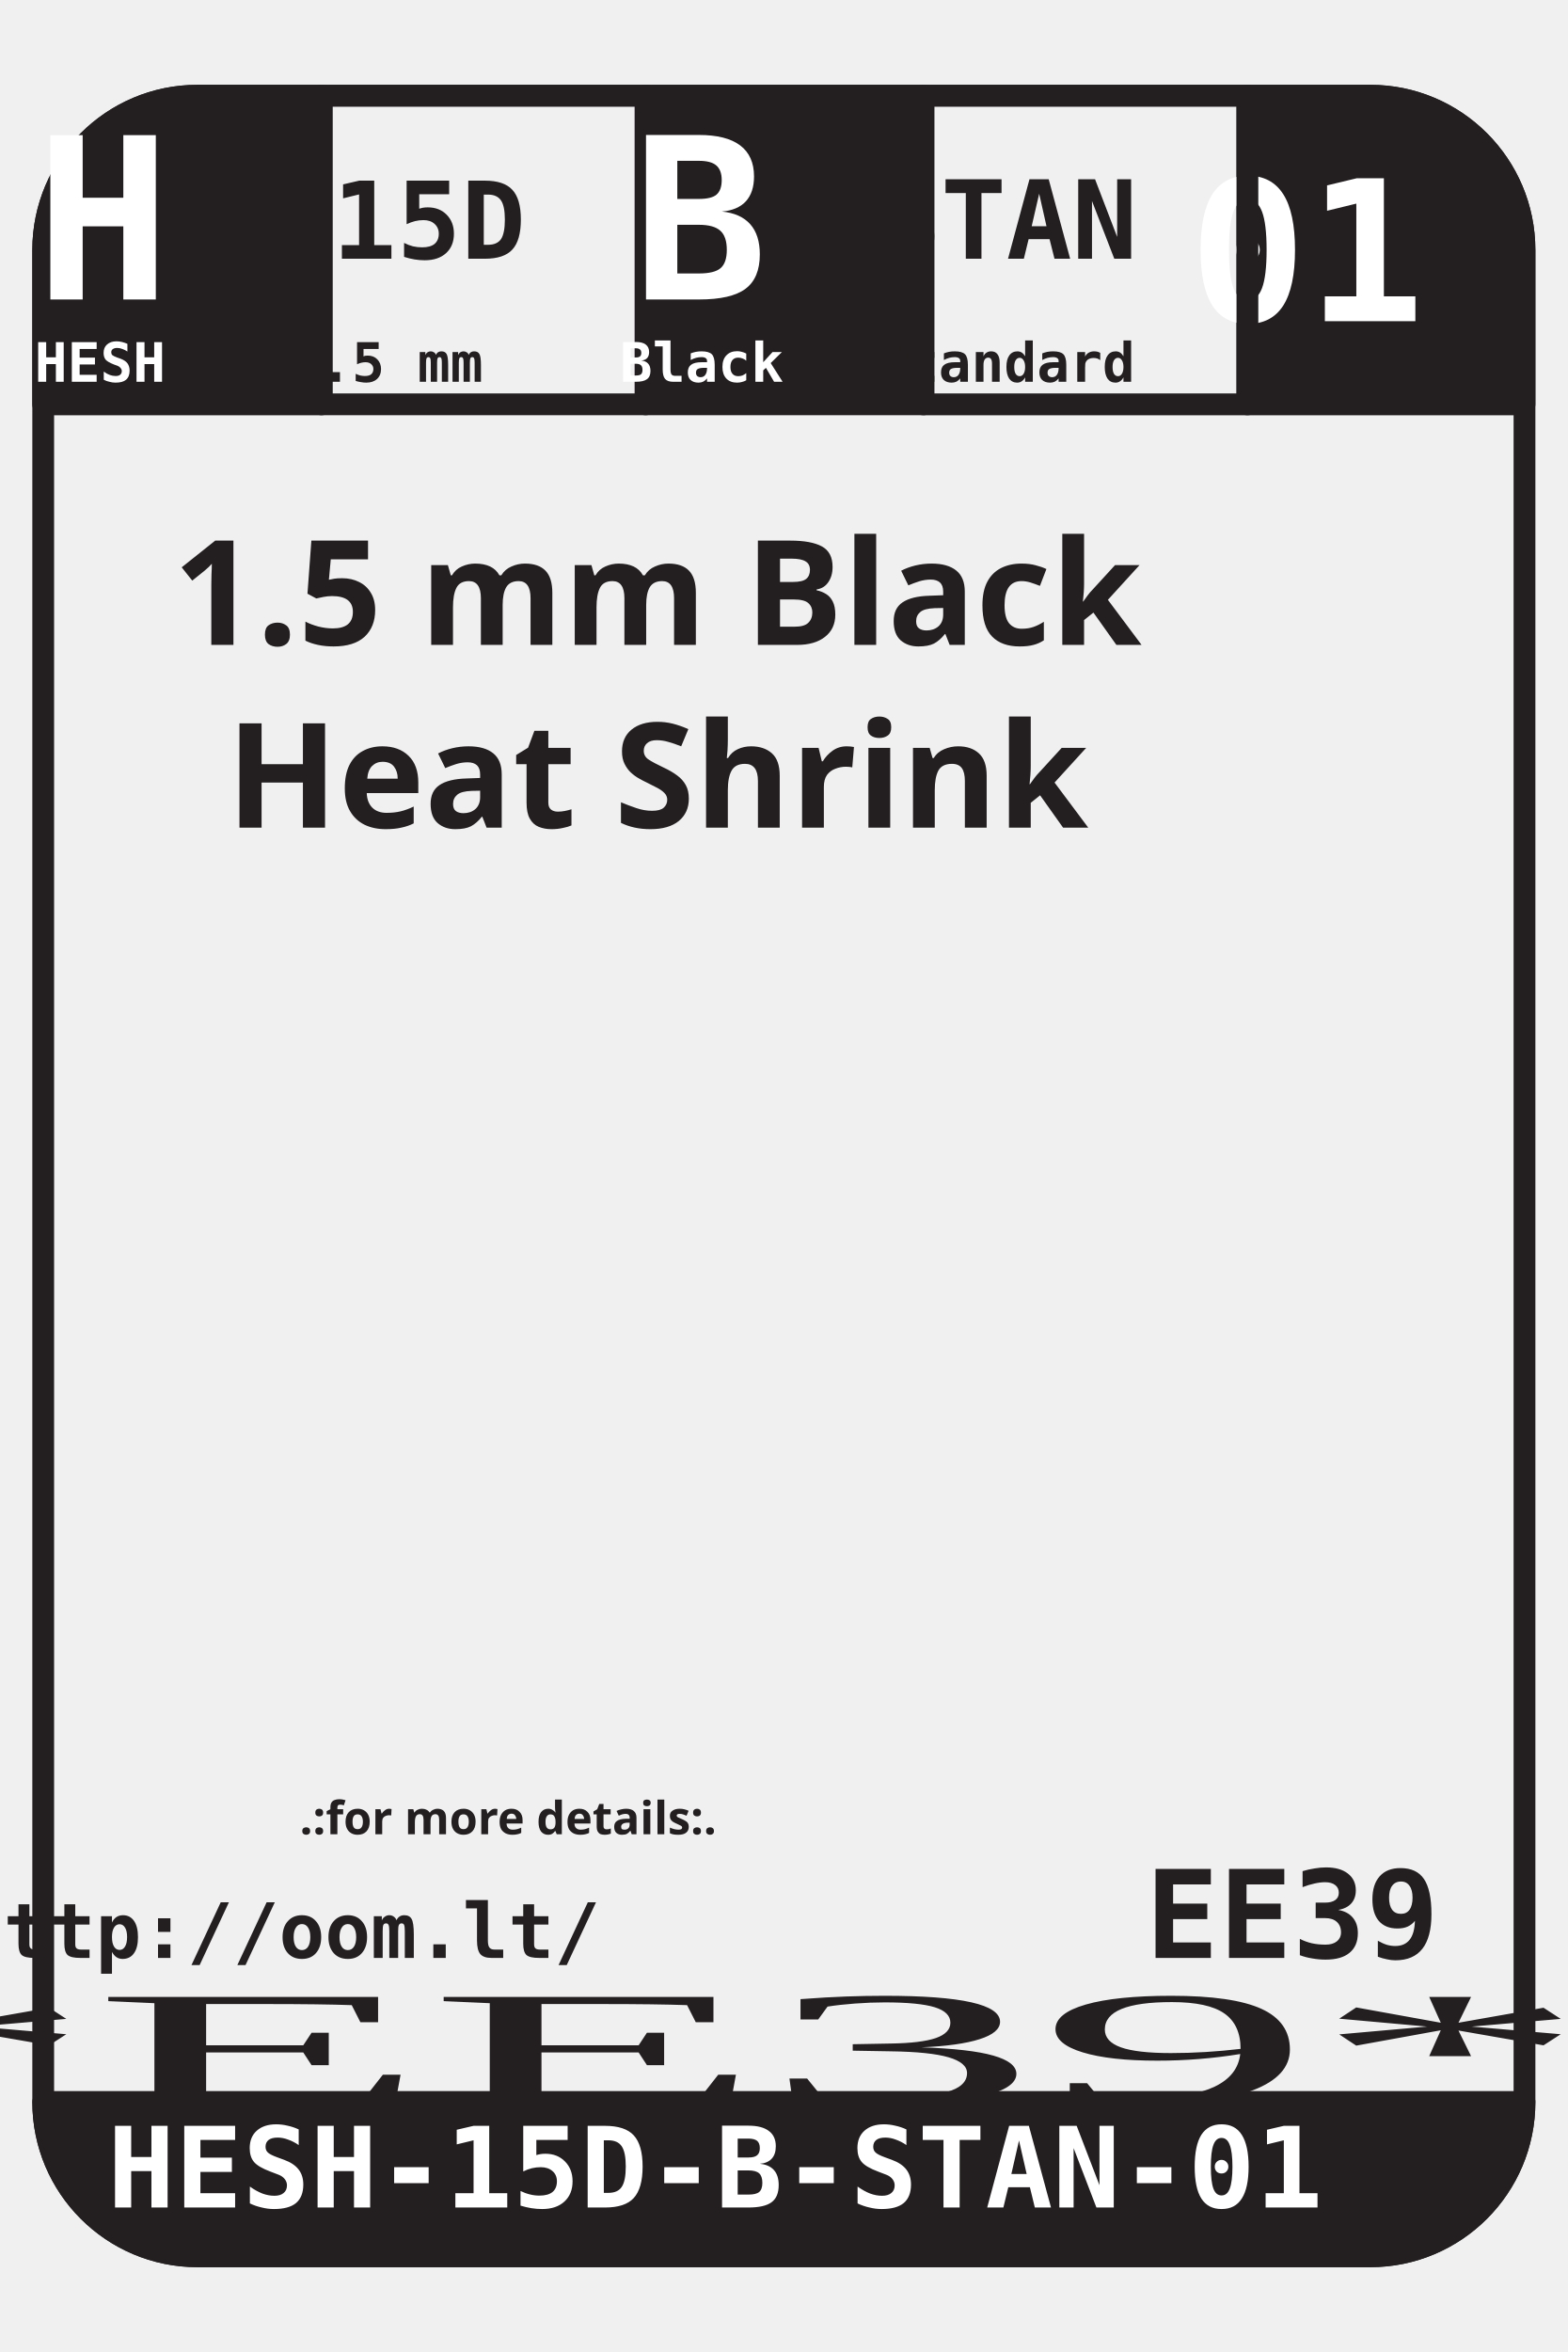
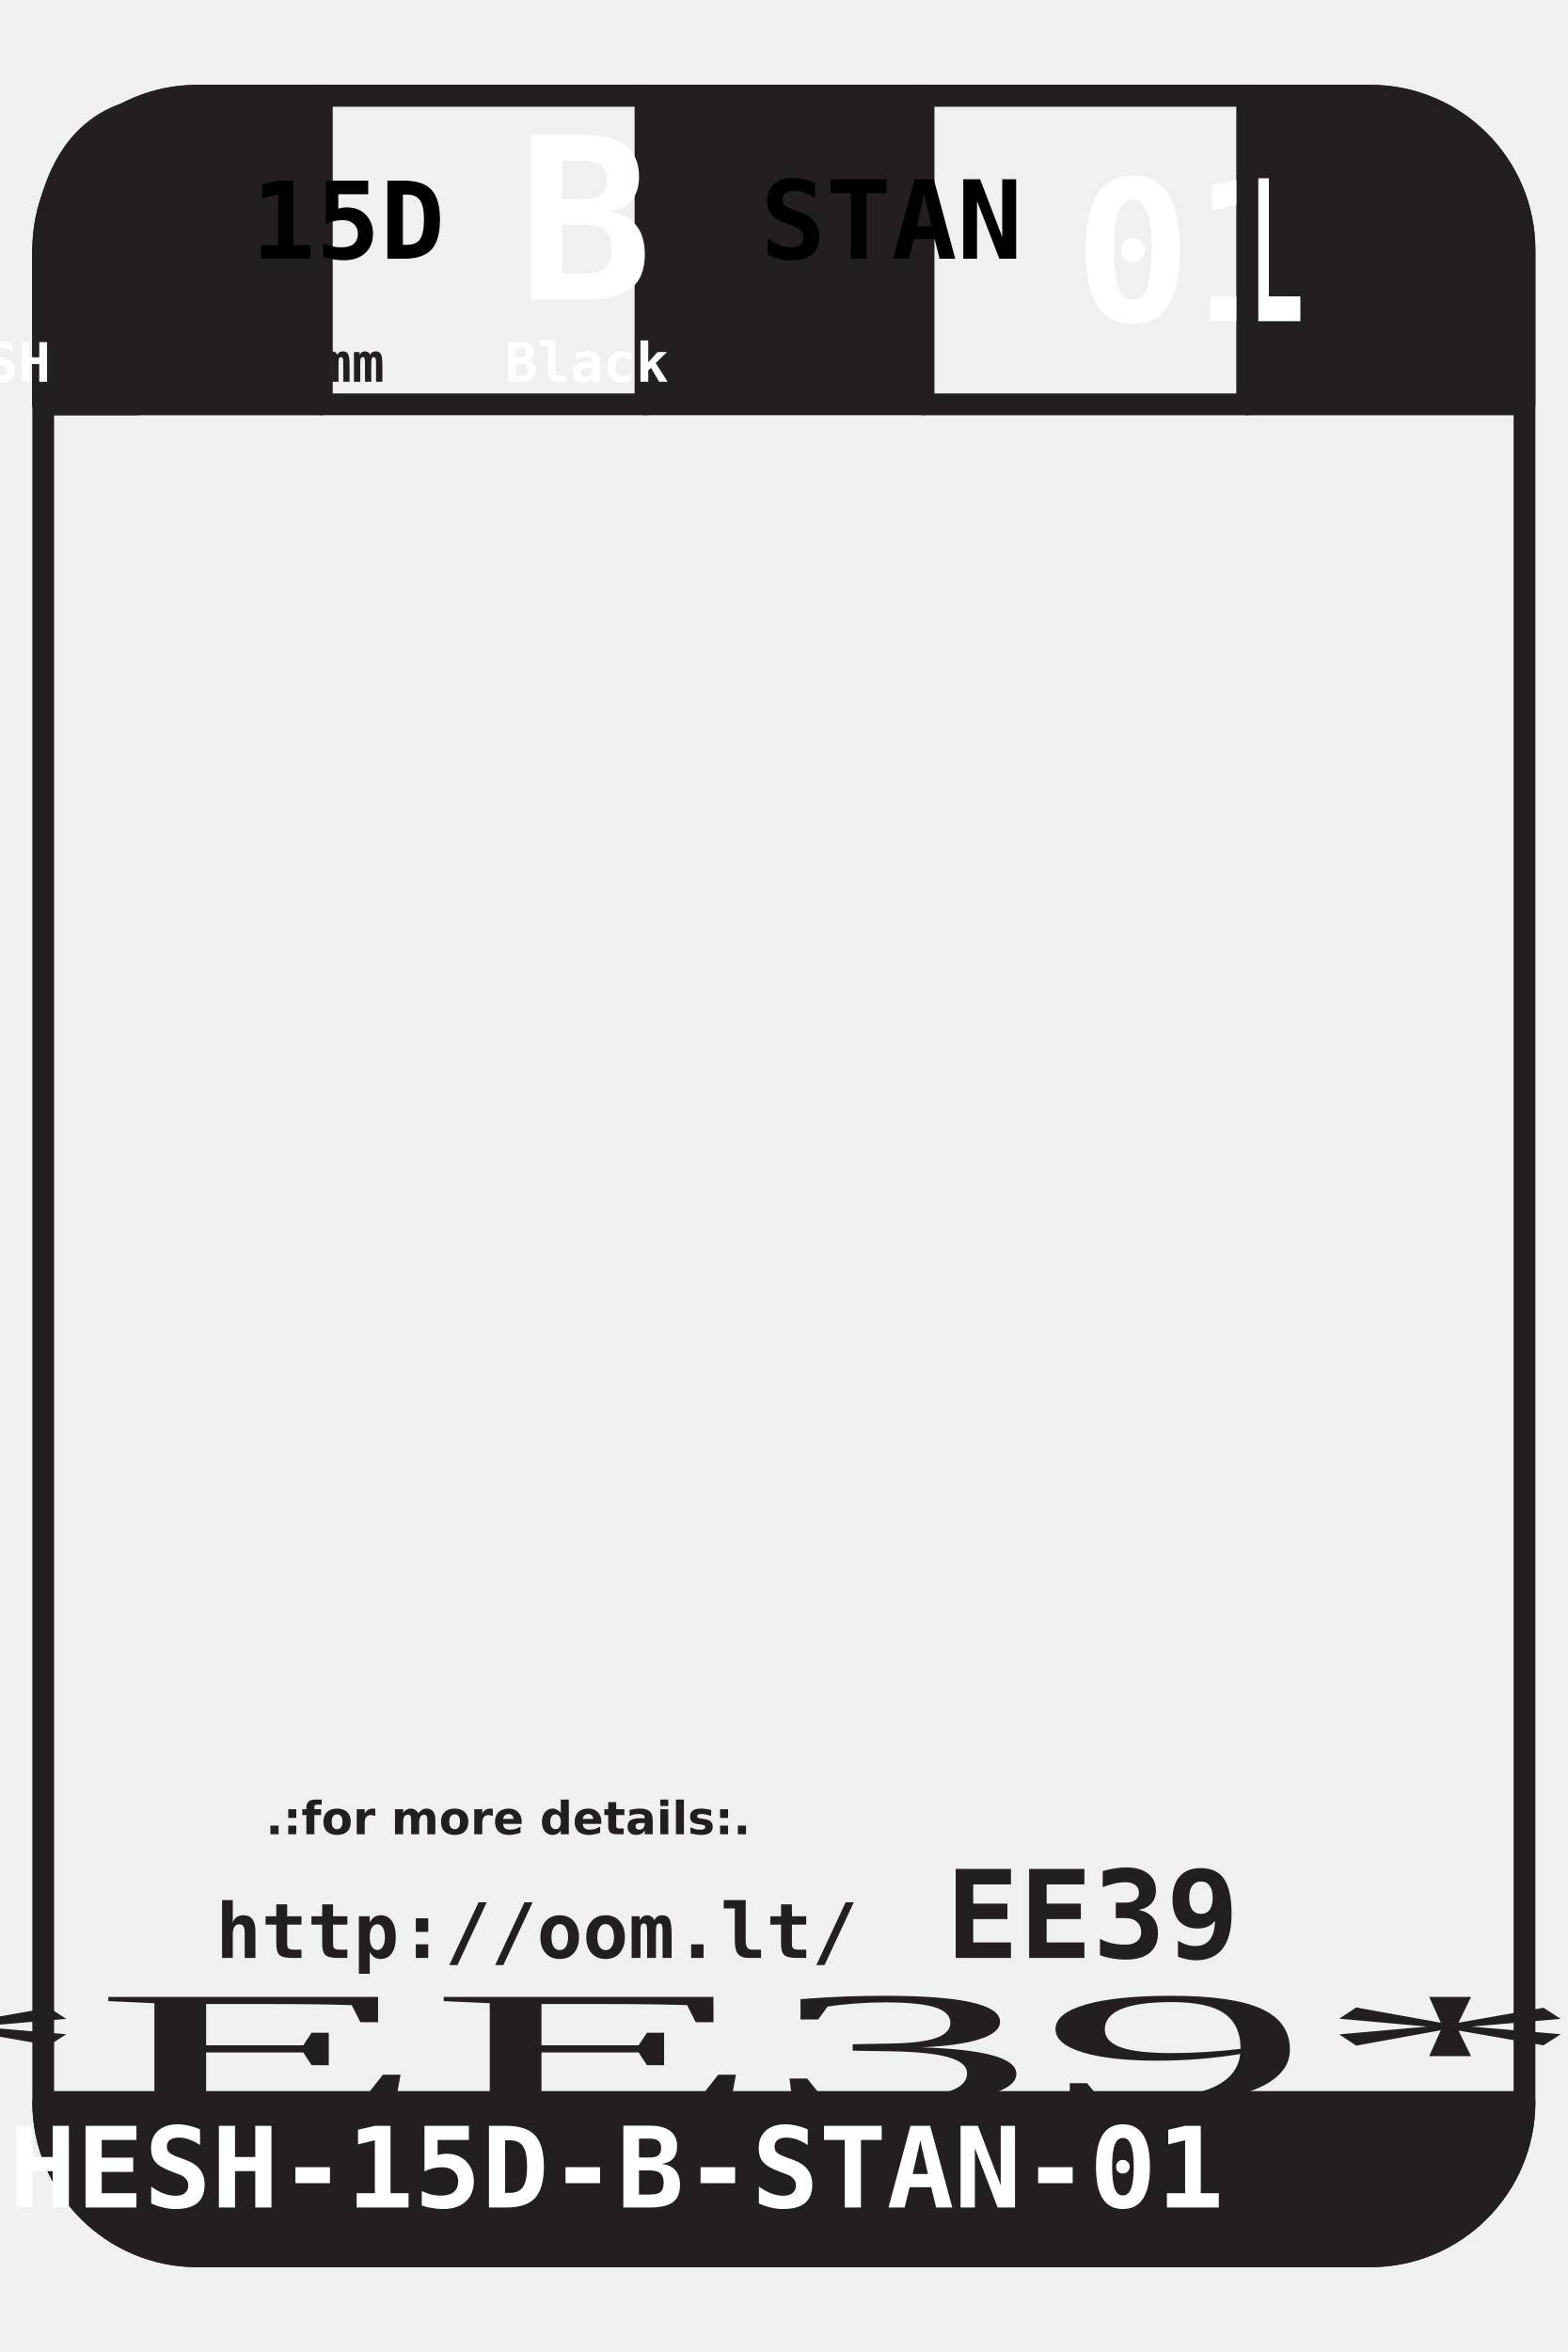
- <svg xmlns="http://www.w3.org/2000/svg" xmlns:xlink="http://www.w3.org/1999/xlink" id="svg3419" version="1.1" width="180" height="270" xml:space="preserve">
+ <svg xmlns="http://www.w3.org/2000/svg" id="svg3419" version="1.1" width="180" height="270" xml:space="preserve">
  <defs id="defs3423" />
  <g id="g3427" transform="matrix(1.25,0,0,-1.25,0,270)">
    <path d="m 3.969,193.039 c 0,7.826 6.347,14.173 14.173,14.173 l 107.717,0 c 7.826,0 14.173,-6.347 14.173,-14.173 l 0,-170.079 c 0,-7.826 -6.347,-14.173 -14.173,-14.173 l -107.717,0 c -7.826,0 -14.173,6.347 -14.173,14.173 l 0,170.079 z" style="fill:none;stroke:#231f20;stroke-width:2;stroke-linecap:round;stroke-linejoin:round;stroke-miterlimit:22.926;stroke-opacity:1;stroke-dasharray:none" id="path3429" />
-     <text transform="scale(1,-1)" id="text3431" x="72.076" y="-163.586" style="text-align:center;text-anchor:middle">
-       <tspan style="font-size:12px;font-variant:normal;font-weight:bold;text-align:center;writing-mode:lr-tb;text-anchor:middle;fill:#231f20;fill-opacity:1;fill-rule:nonzero;stroke:none;font-family:Helvetica LT;-inkscape-font-specification:Helvetica LT Bold" x="72.076" y="-163.586" id="tspan3433" />
-       <tspan style="font-size:12px;font-variant:normal;font-weight:bold;text-align:center;writing-mode:lr-tb;text-anchor:middle;fill:#231f20;fill-opacity:1;fill-rule:nonzero;stroke:none;font-family:Helvetica LT;-inkscape-font-specification:Helvetica LT Bold" x="72.076" y="-148.586" id="tspan3435" />
-       <tspan style="font-size:12px;font-variant:normal;font-weight:bold;text-align:center;writing-mode:lr-tb;text-anchor:middle;fill:#231f20;fill-opacity:1;fill-rule:nonzero;stroke:none;font-family:Helvetica LT;-inkscape-font-specification:Helvetica LT Bold" x="72.076" y="-133.586" id="tspan3437" />
-     </text>
    <text transform="scale(1,-1)" id="text3439" x="71.998" y="-326.037" style="text-align:center;text-anchor:middle">
-       <tspan style="font-size:6px;font-variant:normal;font-weight:bold;text-align:center;writing-mode:lr-tb;text-anchor:middle;fill:#231f20;fill-opacity:1;fill-rule:nonzero;stroke:none;font-family:Helvetica LT;-inkscape-font-specification:Helvetica LT Bold" id="tspan3441" y="-326.037" x="71.998">%ooPartQty</tspan>
+       <tspan style="font-size:6px;font-variant:normal;font-weight:bold;text-align:center;writing-mode:lr-tb;text-anchor:middle;fill:#231f20;fill-opacity:1;fill-rule:nonzero;stroke:none;font-family:Helvetica LT;-inkscape-font-specification:Helvetica LT Bold" id="tspan3441" y="-326.037" x="71.998" />
    </text>
    <text transform="matrix(1,0,0,-1,54.1817,47.5475)" id="text3443" x="17.943" y="0" style="text-anchor:middle;text-align:center">
-       <tspan style="font-size:4.201px;font-variant:normal;font-weight:bold;writing-mode:lr-tb;fill:#231f20;fill-opacity:1;fill-rule:nonzero;stroke:none;font-family:Helvetica LT;-inkscape-font-specification:Helvetica LT Bold;text-anchor:middle;text-align:center" x="0" y="0" id="tspan3445">.:for more details:.</tspan>
+       <tspan style="font-size:4.201px;font-variant:normal;font-weight:bold;writing-mode:lr-tb;fill:#231f20;fill-opacity:1;fill-rule:nonzero;stroke:none;font-family:DejaVu Sans;-inkscape-font-specification:DejaVu Sans Bold;text-anchor:middle;text-align:center;font-style:normal;font-stretch:normal" x="0" y="0" id="tspan3445">.:for more details:.</tspan>
    </text>
-     <text transform="matrix(1,0,0,-1,33.1279,36.1913)" id="text3447" x="26.514" y="0" style="text-anchor:middle;text-align:center">
-       <tspan style="font-size:7.001px;font-variant:normal;font-weight:bold;writing-mode:lr-tb;fill:#231f20;fill-opacity:1;fill-rule:nonzero;stroke:none;font-family:Consolas;-inkscape-font-specification:Consolas Bold;text-anchor:middle;text-align:center" x="0" y="0" id="tspan3449">http://oom.lt/</tspan>
+     <text transform="scale(1,-1)" id="text3447" x="56.807" y="-36.191" style="text-align:center;text-anchor:middle">
+       <tspan style="font-size:7.001px;font-style:normal;font-variant:normal;font-weight:bold;font-stretch:normal;text-align:center;writing-mode:lr-tb;text-anchor:middle;fill:#231f20;fill-opacity:1;fill-rule:nonzero;stroke:none;font-family:DejaVu Sans Mono;-inkscape-font-specification:DejaVu Sans Mono Bold" x="56.807" y="-36.191" id="tspan3449">http://oom.lt/</tspan>
    </text>
    <text transform="scale(1,-1)" id="text3451" x="86.863" y="-36.191" style="text-align:start;text-anchor:start">
-       <tspan style="font-size:11.202px;font-variant:normal;font-weight:bold;text-align:start;writing-mode:lr-tb;text-anchor:start;fill:#231f20;fill-opacity:1;fill-rule:nonzero;stroke:none;font-family:Consolas;-inkscape-font-specification:Consolas Bold" x="105.222" y="-36.191" id="tspan3453">EE39</tspan>
+       <tspan style="font-size:11.202px;font-variant:normal;font-weight:bold;text-align:start;writing-mode:lr-tb;text-anchor:start;fill:#231f20;fill-opacity:1;fill-rule:nonzero;stroke:none;font-family:DejaVu Sans Mono;-inkscape-font-specification:DejaVu Sans Mono Bold;font-style:normal;font-stretch:normal" x="86.863" y="-36.191" id="tspan3453">EE39</tspan>
    </text>
    <text transform="matrix(1,0,0,-0.2937634,14.7144,22.9039)" id="text3455" x="57.305" y="0" style="text-align:center;text-anchor:middle">
      <tspan style="font-size:50.435px;font-variant:normal;font-weight:normal;text-align:center;writing-mode:lr-tb;text-anchor:middle;fill:#231f20;fill-opacity:1;fill-rule:nonzero;stroke:none;font-family:Free 3 of 9 Extended;-inkscape-font-specification:Free3of9Extended" x="57.305" y="0" id="tspan3457">*EE39*</tspan>
    </text>
    <path d="m 29.541,178.866 0,28.346 -11.4,0 c -7.826,0 -14.173,-6.347 -14.173,-14.173 l 0,-14.173 25.573,0 z" style="fill:#231f20;fill-opacity:1;fill-rule:evenodd;stroke:#231f20;stroke-width:2;stroke-linecap:round;stroke-linejoin:round;stroke-miterlimit:22.926;stroke-opacity:1;stroke-dasharray:none" id="path3593" />
    <path d="m 140.031,193.039 c 0,7.826 -6.347,14.173 -14.173,14.173 l -11.277,0 0,-28.346 25.451,0 0,14.173 z" style="fill:#231f20;fill-opacity:1;fill-rule:evenodd;stroke:#231f20;stroke-width:2;stroke-linecap:round;stroke-linejoin:round;stroke-miterlimit:22.926;stroke-opacity:1;stroke-dasharray:none" id="path3595" />
    <path d="m 59.305,207.213 25.512,0 0,-28.346 -25.512,0 0,28.346 z" style="fill:#231f20;fill-opacity:1;fill-rule:evenodd;stroke:#231f20;stroke-width:2;stroke-linecap:round;stroke-linejoin:round;stroke-miterlimit:22.926;stroke-opacity:1;stroke-dasharray:none" id="path3597" />
-     <text transform="scale(1,-1)" id="text3599" x="16.703" y="-180.937" style="text-align:center;text-anchor:middle;fill:#ffffff">
-       <tspan style="font-size:5px;font-variant:normal;font-weight:bold;text-align:center;writing-mode:lr-tb;text-anchor:middle;fill:#ffffff;fill-opacity:1;fill-rule:nonzero;stroke:none;font-family:Consolas;-inkscape-font-specification:Consolas Bold" x="16.703" y="-180.937" id="tspan3601">HESH</tspan>
-     </text>
-     <text transform="scale(1,-1)" id="text3603" x="127.539" y="-186.501" style="text-align:center;text-anchor:middle;fill:#ffffff">
-       <tspan style="font-size:18px;font-variant:normal;font-weight:bold;text-align:center;writing-mode:lr-tb;text-anchor:middle;fill:#ffffff;fill-opacity:1;fill-rule:nonzero;stroke:none;font-family:Consolas;-inkscape-font-specification:Consolas Bold" x="127.539" y="-186.501" id="tspan3605">01</tspan>
+     <text transform="scale(1,-1)" id="text3603" x="127.539" y="-186.501" style="font-style:normal;font-variant:normal;font-weight:bold;font-stretch:normal;text-align:center;text-anchor:middle;fill:#ffffff;font-family:DejaVu Sans Mono;-inkscape-font-specification:DejaVu Sans Mono Bold">
+       <tspan style="font-size:18px;font-style:normal;font-variant:normal;font-weight:bold;font-stretch:normal;text-align:center;writing-mode:lr-tb;text-anchor:middle;fill:#ffffff;fill-opacity:1;fill-rule:nonzero;stroke:none;font-family:DejaVu Sans Mono;-inkscape-font-specification:DejaVu Sans Mono Bold" x="127.539" y="-186.501" id="tspan3605">01</tspan>
    </text>
    <path d="m 29.541,207.213 29.764,0 0,-28.346 -29.764,0 0,28.346 z" style="fill:none;stroke:#231f20;stroke-width:2;stroke-linecap:round;stroke-linejoin:round;stroke-miterlimit:22.926;stroke-opacity:1;stroke-dasharray:none" id="path3607" />
    <path d="m 84.817,207.212 29.764,0 0,-28.346 -29.764,0 0,28.346 z" style="fill:none;stroke:#231f20;stroke-width:2;stroke-linecap:round;stroke-linejoin:round;stroke-miterlimit:22.926;stroke-opacity:1;stroke-dasharray:none" id="path3609" />
-     <text transform="scale(1,-1)" id="text3611" x="44.674" y="-192.239" style="font-size:8.444px;text-align:center;text-anchor:middle">
-       <tspan style="font-size:9.851px;font-variant:normal;font-weight:bold;text-align:center;writing-mode:lr-tb;text-anchor:middle;fill:#231f20;fill-opacity:1;fill-rule:nonzero;stroke:none;font-family:Consolas;-inkscape-font-specification:Consolas Bold" x="44.674" y="-192.239" id="tspan3613">15D</tspan>
+     <text transform="scale(1,-1)" id="text3611" x="44.674" y="-192.239" style="font-size:8.444px;font-style:normal;font-variant:normal;font-weight:bold;font-stretch:normal;text-align:center;text-anchor:middle;fill:#000000;font-family:DejaVu Sans Mono;-inkscape-font-specification:DejaVu Sans Mono Bold">
+       <tspan style="font-size:9.851px;font-style:normal;font-variant:normal;font-weight:bold;font-stretch:normal;text-align:center;writing-mode:lr-tb;text-anchor:middle;fill:#000000;fill-opacity:1;fill-rule:nonzero;stroke:none;font-family:DejaVu Sans Mono;-inkscape-font-specification:DejaVu Sans Mono Bold" x="44.674" y="-192.239" id="tspan3613">15D</tspan>
    </text>
-     <text transform="scale(1,-1)" id="text3615" x="99.941" y="-192.241" style="text-align:center;text-anchor:middle">
-       <tspan style="font-size:10px;font-variant:normal;font-weight:bold;text-align:center;writing-mode:lr-tb;text-anchor:middle;fill:#231f20;fill-opacity:1;fill-rule:nonzero;stroke:none;font-family:Consolas;-inkscape-font-specification:Consolas Bold" x="99.941" y="-192.241" id="tspan3617">STAN</tspan>
+     <text transform="scale(1,-1)" id="text3615" x="99.941" y="-192.241" style="font-style:normal;font-variant:normal;font-weight:bold;font-stretch:normal;text-align:center;text-anchor:middle;fill:#000000;font-family:DejaVu Sans Mono;-inkscape-font-specification:DejaVu Sans Mono Bold">
+       <tspan style="font-size:10px;font-style:normal;font-variant:normal;font-weight:bold;font-stretch:normal;text-align:center;writing-mode:lr-tb;text-anchor:middle;fill:#000000;fill-opacity:1;fill-rule:nonzero;stroke:none;font-family:DejaVu Sans Mono;-inkscape-font-specification:DejaVu Sans Mono Bold" x="99.941" y="-192.241" id="tspan3617">STAN</tspan>
    </text>
-     <text transform="scale(1,-1)" id="text3623" x="71.95" y="-180.937" style="text-align:center;text-anchor:middle">
-       <tspan style="font-size:5px;font-variant:normal;font-weight:bold;text-align:center;writing-mode:lr-tb;text-anchor:middle;fill:#ffffff;fill-opacity:1;fill-rule:nonzero;stroke:none;font-family:Consolas;-inkscape-font-specification:Consolas Bold" x="71.95" y="-180.937" id="tspan3625">Black</tspan>
+     <text transform="scale(1,-1)" id="text3623" x="71.95" y="-180.937" style="font-style:normal;font-variant:normal;font-weight:bold;font-stretch:normal;text-align:center;text-anchor:middle;fill:#ffffff;font-family:DejaVu Sans Mono;-inkscape-font-specification:DejaVu Sans Mono Bold">
+       <tspan style="font-size:5px;font-style:normal;font-variant:normal;font-weight:bold;font-stretch:normal;text-align:center;writing-mode:lr-tb;text-anchor:middle;fill:#ffffff;fill-opacity:1;fill-rule:nonzero;stroke:none;font-family:DejaVu Sans Mono;-inkscape-font-specification:DejaVu Sans Mono Bold" x="71.95" y="-180.937" id="tspan3625">Black</tspan>
    </text>
-     <text transform="scale(1,-1)" id="text3631" x="44.348" y="-180.937" style="text-align:center;text-anchor:middle">
-       <tspan style="font-size:5px;font-variant:normal;font-weight:bold;text-align:center;writing-mode:lr-tb;text-anchor:middle;fill:#231f20;fill-opacity:1;fill-rule:nonzero;stroke:none;font-family:Consolas;-inkscape-font-specification:Consolas Bold" x="44.348" y="-180.937" id="tspan3633">1.5 mm </tspan>
+     <text transform="scale(1,-1)" id="text3631" x="44.348" y="-180.937" style="font-style:normal;font-variant:normal;font-weight:bold;font-stretch:normal;text-align:center;text-anchor:middle;font-family:DejaVu Sans Mono;-inkscape-font-specification:DejaVu Sans Mono Bold">
+       <tspan style="font-size:5px;font-style:normal;font-variant:normal;font-weight:bold;font-stretch:normal;text-align:center;writing-mode:lr-tb;text-anchor:middle;fill:#231f20;fill-opacity:1;fill-rule:nonzero;stroke:none;font-family:DejaVu Sans Mono;-inkscape-font-specification:DejaVu Sans Mono Bold" x="44.348" y="-180.937" id="tspan3633">1.5 mm</tspan>
    </text>
-     <text transform="scale(1,-1)" id="text3619" x="21.628" y="-188.494" style="text-align:center;text-anchor:middle">
-       <tspan style="font-size:20.706px;font-variant:normal;font-weight:bold;text-align:center;writing-mode:lr-tb;text-anchor:middle;fill:#ffffff;fill-opacity:1;fill-rule:nonzero;stroke:none;font-family:Consolas;-inkscape-font-specification:Consolas Bold" x="16.967" y="-188.494" id="tspan3621">H</tspan>
+     <text transform="scale(1,-1)" id="text3619" x="247.712" y="-188.494" style="font-style:normal;font-variant:normal;font-weight:bold;font-stretch:normal;text-align:end;text-anchor:end;fill:#ffffff;font-family:DejaVu Sans Mono;-inkscape-font-specification:DejaVu Sans Mono Bold">
+       <tspan style="font-size:20.706px;font-style:normal;font-variant:normal;font-weight:bold;font-stretch:normal;text-align:end;writing-mode:lr-tb;text-anchor:end;fill:#ffffff;fill-opacity:1;fill-rule:nonzero;stroke:none;font-family:DejaVu Sans Mono;-inkscape-font-specification:DejaVu Sans Mono Bold" x="25.471" y="-188.494" id="tspan3621">HESH</tspan>
    </text>
-     <text transform="scale(1,-1)" id="text3627" x="76.459" y="-188.494" style="text-align:center;text-anchor:middle;fill:#ffffff">
-       <tspan style="font-size:20.706px;font-variant:normal;font-weight:bold;text-align:center;writing-mode:lr-tb;text-anchor:middle;fill:#ffffff;fill-opacity:1;fill-rule:nonzero;stroke:none;font-family:Consolas;-inkscape-font-specification:Consolas Bold" x="71.808" y="-188.494" id="tspan3629">B</tspan>
+     <path id="use3031" style="fill:#231f20;fill-opacity:1;fill-rule:evenodd;stroke:#231f20;stroke-width:2;stroke-linecap:round;stroke-linejoin:round;stroke-miterlimit:22.926;stroke-opacity:1;stroke-dasharray:none" d="m 12.534,178.866 0.164,27.036 C 6.573,204.607 4.348,198.675 3.968,193.039 l 0,-14.173 z" />
+     <text transform="scale(1,-1)" id="text3627" x="76.459" y="-188.494" style="font-style:normal;font-variant:normal;font-weight:bold;font-stretch:normal;text-align:center;text-anchor:middle;fill:#ffffff;font-family:DejaVu Sans Mono;-inkscape-font-specification:DejaVu Sans Mono Bold">
+       <tspan style="font-size:20.706px;font-style:normal;font-variant:normal;font-weight:bold;font-stretch:normal;text-align:center;writing-mode:lr-tb;text-anchor:middle;fill:#ffffff;fill-opacity:1;fill-rule:nonzero;stroke:none;font-family:DejaVu Sans Mono;-inkscape-font-specification:DejaVu Sans Mono Bold" x="71.808" y="-188.494" id="tspan3629">B</tspan>
    </text>
-     <text transform="scale(1,-1)" id="text3635" x="99.728" y="-180.937" style="text-align:center;text-anchor:middle">
-       <tspan style="font-size:5px;font-variant:normal;font-weight:bold;text-align:center;writing-mode:lr-tb;text-anchor:middle;fill:#231f20;fill-opacity:1;fill-rule:nonzero;stroke:none;font-family:Consolas;-inkscape-font-specification:Consolas Bold" x="99.728" y="-180.937" id="tspan3637">Standard</tspan>
+     <text transform="scale(1,-1)" id="text3635" x="99.728" y="-180.937" style="font-style:normal;font-variant:normal;font-weight:bold;font-stretch:normal;text-align:center;text-anchor:middle;font-family:DejaVu Sans Mono;-inkscape-font-specification:DejaVu Sans Mono Bold">
+       <tspan style="font-size:5px;font-style:normal;font-variant:normal;font-weight:bold;font-stretch:normal;text-align:center;writing-mode:lr-tb;text-anchor:middle;fill:#231f20;fill-opacity:1;fill-rule:nonzero;stroke:none;font-family:DejaVu Sans Mono;-inkscape-font-specification:DejaVu Sans Mono Bold" x="99.728" y="-180.937" id="tspan3637" />
    </text>
    <path d="m 3.969,22.961 136.063,0" style="fill:none;stroke:#231f20;stroke-opacity:1;stroke-width:0.216;stroke-linecap:butt;stroke-linejoin:miter;stroke-miterlimit:22.926;stroke-dasharray:none" id="path3639" />
    <path d="m 3.969,22.961 136.063,0 0,0 c 0,-7.826 -6.347,-14.173 -14.173,-14.173 l -107.717,0 c -7.826,0 -14.173,6.347 -14.173,14.173 z" style="fill:#231f20;fill-opacity:1;fill-rule:evenodd;stroke:#231f20;stroke-opacity:1;stroke-width:2;stroke-linecap:round;stroke-linejoin:round;stroke-miterlimit:22.926;stroke-dasharray:none" id="path3641" />
-     <text transform="scale(1,-1)" id="text3643" x="72.138" y="-13.271" style="font-size:10.302px;text-align:center;text-anchor:middle">
-       <tspan style="font-size:10.302px;font-variant:normal;font-weight:bold;text-align:center;writing-mode:lr-tb;text-anchor:middle;fill:#ffffff;fill-opacity:1;fill-rule:nonzero;stroke:none;font-family:Consolas;-inkscape-font-specification:Consolas Bold" x="72.138" y="-13.271" id="tspan3645">HESH-15D-B-STAN-01</tspan>
+     <text transform="scale(1,-1)" id="text3643" x="72.138" y="-13.271" style="font-size:10.302px;text-align:center;text-anchor:middle;-inkscape-font-specification:DejaVu Sans Mono Bold;font-family:DejaVu Sans Mono;font-weight:bold;font-style:normal;font-stretch:normal;font-variant:normal">
+       <tspan style="font-size:10.302px;font-variant:normal;font-weight:bold;text-align:center;writing-mode:lr-tb;text-anchor:middle;fill:#ffffff;fill-opacity:1;fill-rule:nonzero;stroke:none;font-family:DejaVu Sans Mono;-inkscape-font-specification:DejaVu Sans Mono Bold;font-style:normal;font-stretch:normal" x="72.138" y="-13.271" id="tspan3645">HESH-15D-B-STAN-01</tspan>
    </text>
-     <text xml:space="preserve" style="font-size:40px;font-style:normal;font-weight:bold;text-align:center;line-height:125%;letter-spacing:0px;word-spacing:0px;text-anchor:middle;fill:#000000;fill-opacity:1;stroke:none;font-family:Sans;-inkscape-font-specification:Sans Bold" x="-21.572" y="54.974" id="text3647" transform="matrix(0.8,0,0,-0.8,0,216)">
+     <text xml:space="preserve" style="font-size:40px;font-style:normal;font-weight:bold;text-align:center;line-height:125%;letter-spacing:0px;word-spacing:0px;text-anchor:middle;fill:#000000;fill-opacity:1;stroke:none;font-family:DejaVu Sans Mono;-inkscape-font-specification:DejaVu Sans Mono Bold;font-stretch:normal;font-variant:normal" x="-21.572" y="54.974" id="text3647" transform="matrix(0.8,0,0,-0.8,0,216)">
      <tspan id="tspan3649" x="-16.025" y="54.974"> </tspan>
    </text>
-     <use x="0" y="0" xlink:href="#text3431" id="use3678" width="180" height="270" />
-     <text style="font-size:13.422px;text-align:center;text-anchor:middle" y="-156.772" x="72.118" id="use3682" transform="scale(1,-1)">
-       <tspan id="tspan3686" y="-156.772" x="72.118" style="font-size:13.422px;font-variant:normal;font-weight:bold;text-align:center;writing-mode:lr-tb;text-anchor:middle;fill:#231f20;fill-opacity:1;fill-rule:nonzero;stroke:none;font-family:Helvetica LT;-inkscape-font-specification:Helvetica LT Bold">1.5 mm Black</tspan>
-       <tspan id="tspan3688" y="-139.994" x="72.118" style="font-size:13.422px;font-variant:normal;font-weight:bold;text-align:center;writing-mode:lr-tb;text-anchor:middle;fill:#231f20;fill-opacity:1;fill-rule:nonzero;stroke:none;font-family:Helvetica LT;-inkscape-font-specification:Helvetica LT Bold">Heat Shrink</tspan>
-       <tspan id="tspan3690" y="-123.217" x="72.118" style="font-size:13.422px;font-variant:normal;font-weight:bold;text-align:center;writing-mode:lr-tb;text-anchor:middle;fill:#231f20;fill-opacity:1;fill-rule:nonzero;stroke:none;font-family:Helvetica LT;-inkscape-font-specification:Helvetica LT Bold" />
+     <text transform="scale(1,-1)" id="text3599" x="16.703" y="-180.937" style="font-style:normal;font-variant:normal;font-weight:bold;font-stretch:normal;text-align:center;text-anchor:middle;fill:#ffffff;font-family:DejaVu Sans Mono;-inkscape-font-specification:DejaVu Sans Mono Bold">
+       <tspan style="font-size:5px;font-style:normal;font-variant:normal;font-weight:bold;font-stretch:normal;text-align:center;writing-mode:lr-tb;text-anchor:middle;fill:#ffffff;fill-opacity:1;fill-rule:nonzero;stroke:none;font-family:DejaVu Sans Mono;-inkscape-font-specification:DejaVu Sans Mono Bold" x="16.703" y="-180.937" id="tspan3601">HESH</tspan>
    </text>
  </g>
</svg>
